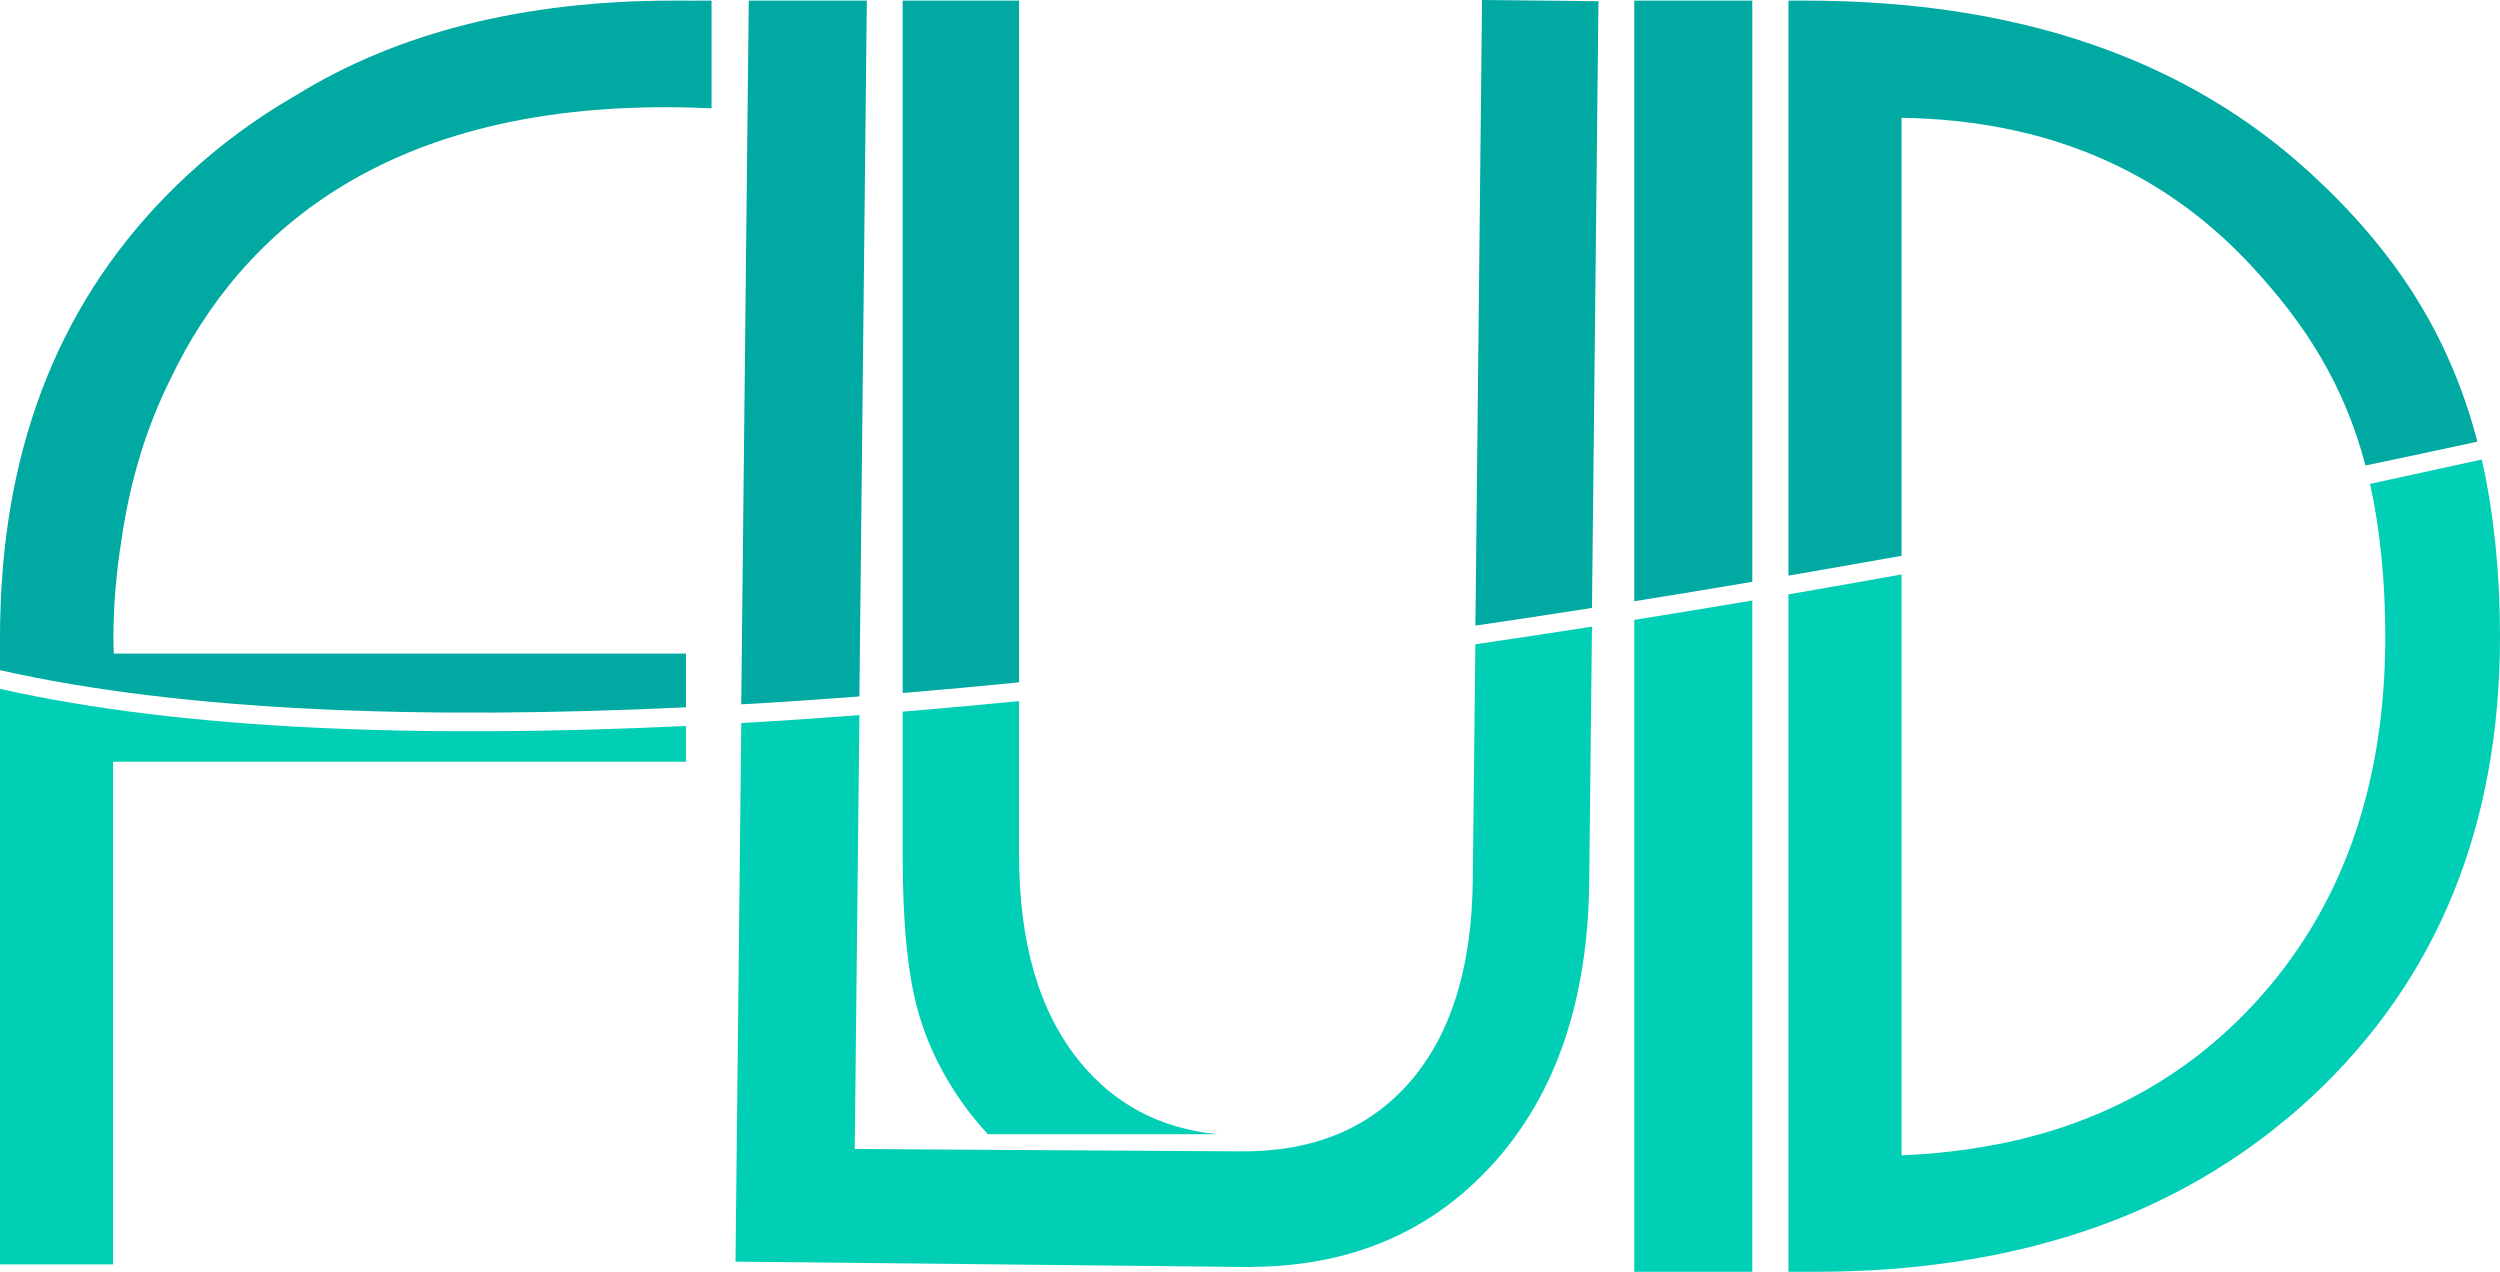
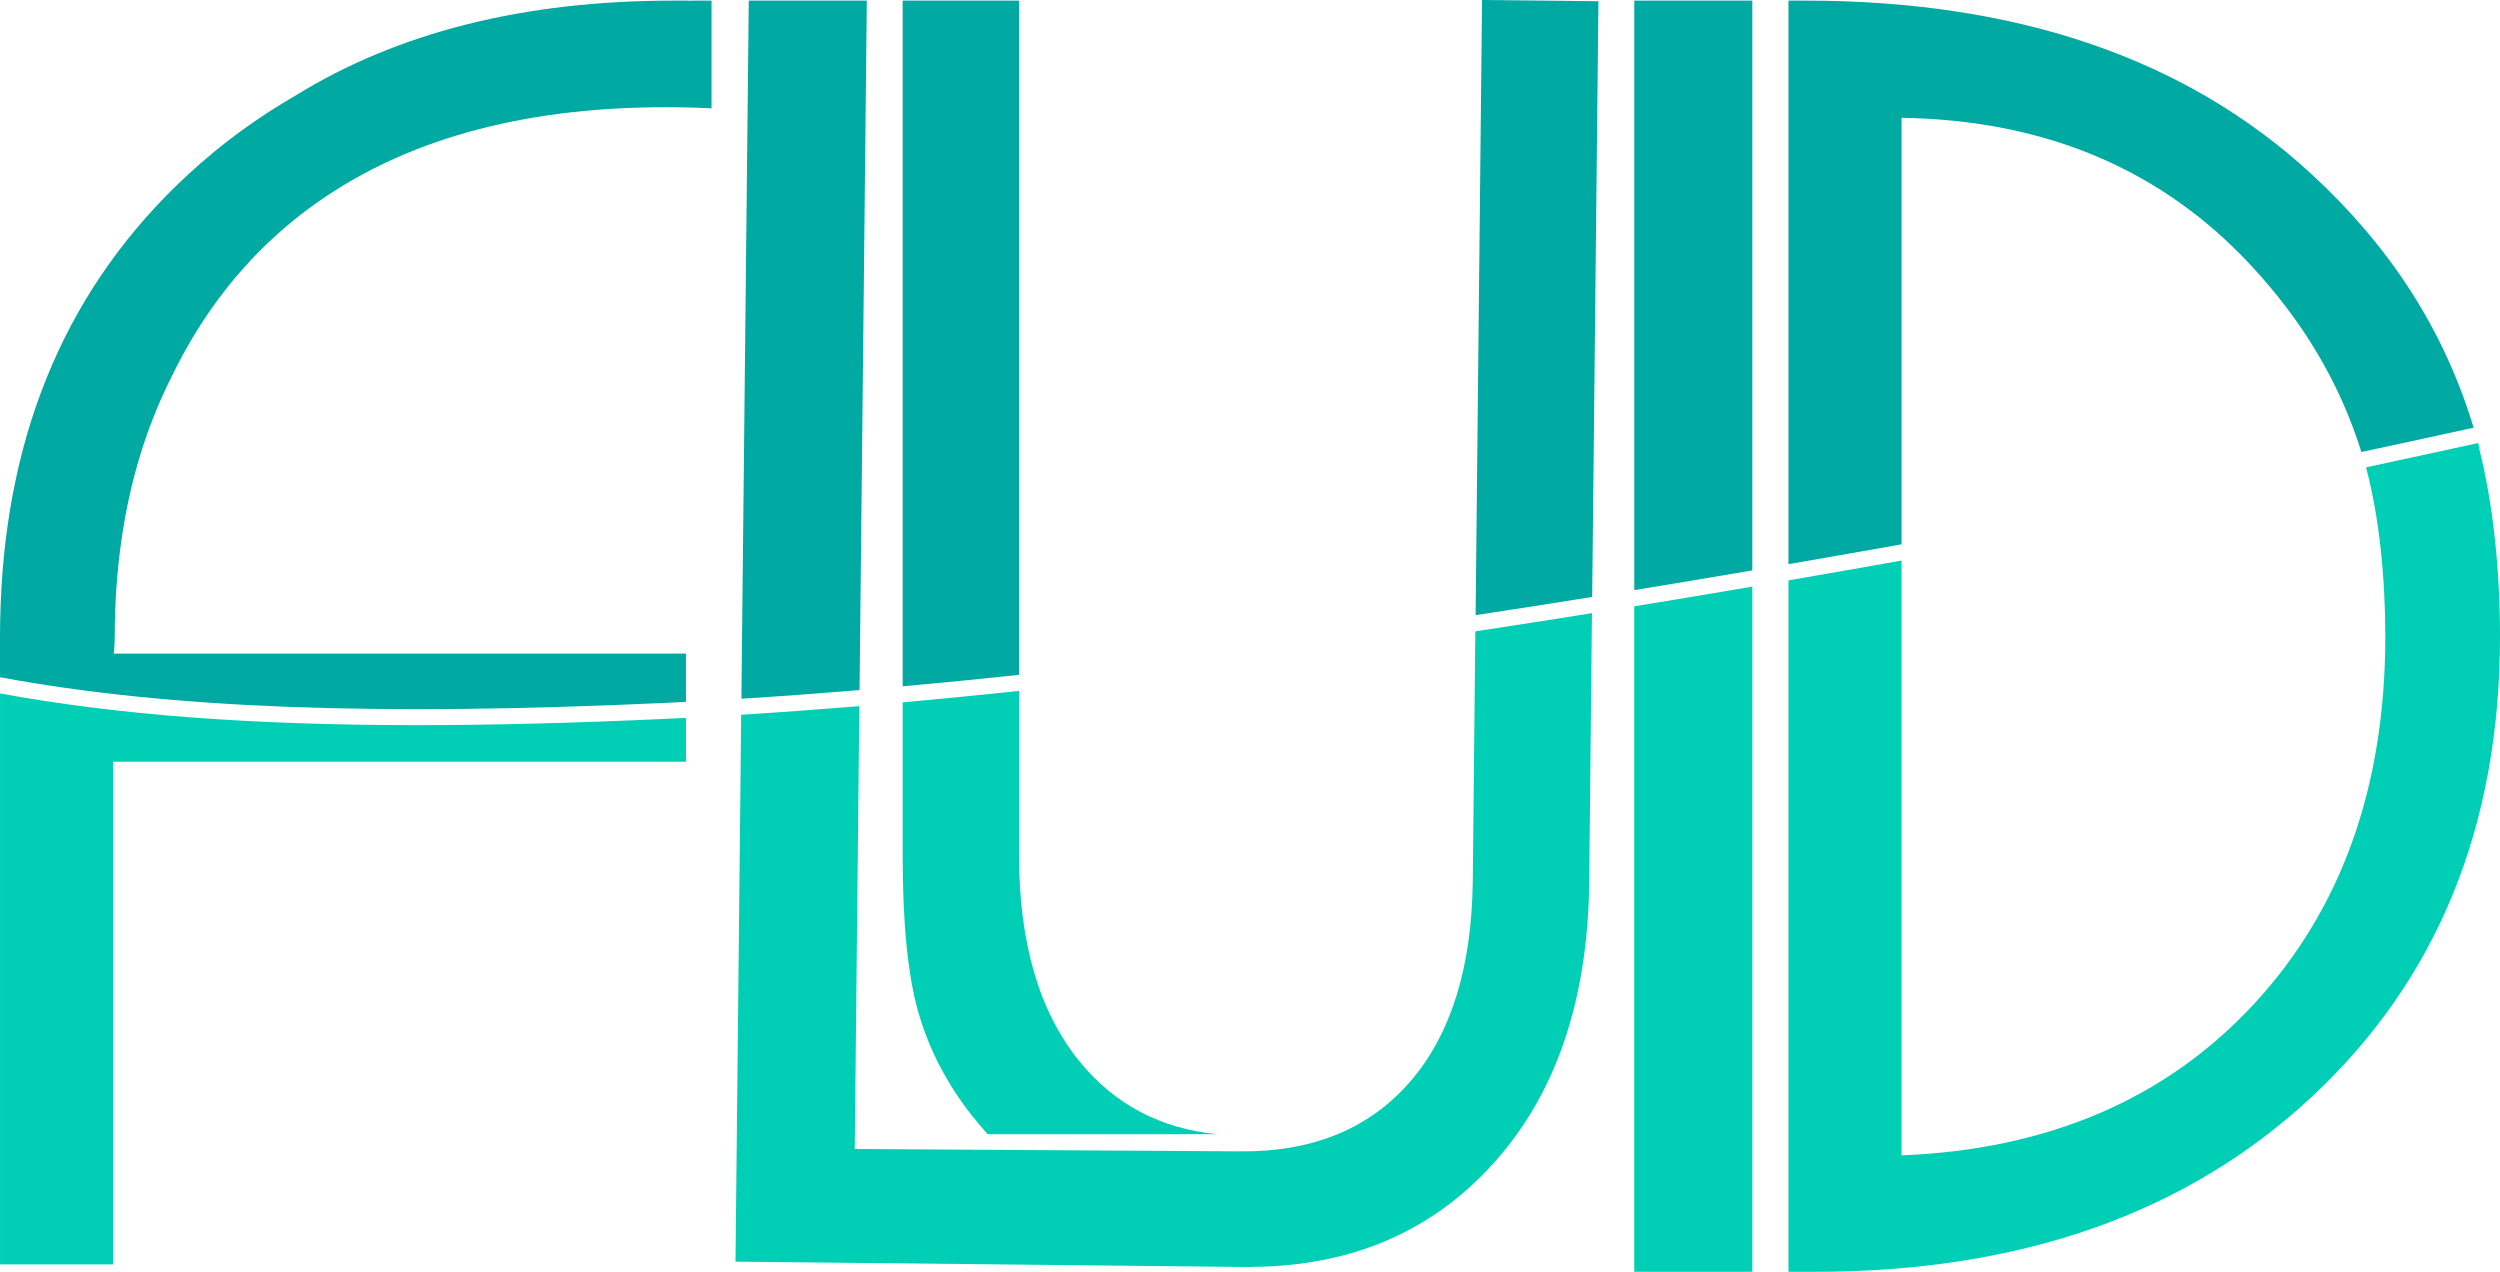
- <svg xmlns="http://www.w3.org/2000/svg" version="1.1" id="Layer_1" x="0px" y="0px" width="312.947px" height="159.204px" viewBox="0 0 312.947 159.204" enable-background="new 0 0 312.947 159.204" xml:space="preserve">
-   <path fill="#00A9A2" d="M204.577,0.077v75.185c4.974-0.798,9.903-1.608,14.774-2.431V0.077H204.577z" />
-   <path fill="#00CFB5" d="M204.577,159.204h14.774V75.169c-4.871,0.82-9.801,1.63-14.774,2.428V159.204z" />
-   <path fill="#00CFB5" d="M312.908,76.669c-0.011-0.434-0.031-0.867-0.047-1.3c-0.02-0.545-0.037-1.09-0.064-1.635  c-0.029-0.577-0.068-1.152-0.105-1.728c-0.025-0.386-0.049-0.772-0.077-1.157c-0.052-0.668-0.111-1.333-0.175-1.997  c-0.026-0.277-0.051-0.554-0.079-0.83c-0.075-0.734-0.16-1.463-0.251-2.188c-0.023-0.189-0.047-0.378-0.071-0.567  c-0.104-0.784-0.215-1.562-0.336-2.331c-0.018-0.114-0.036-0.228-0.055-0.342c-0.133-0.82-0.274-1.632-0.428-2.431  c-0.01-0.05-0.021-0.101-0.03-0.151c-0.163-0.843-0.338-1.674-0.525-2.49l-0.543,0.119l-13.443,2.932  c0.145,0.642,0.276,1.298,0.404,1.961c0.023,0.123,0.049,0.243,0.071,0.366c0.112,0.603,0.215,1.215,0.313,1.832  c0.032,0.202,0.065,0.403,0.097,0.606c0.086,0.57,0.165,1.145,0.24,1.724c0.035,0.268,0.068,0.536,0.101,0.806  c0.064,0.535,0.124,1.071,0.179,1.612c0.034,0.333,0.064,0.668,0.095,1.003c0.044,0.494,0.088,0.986,0.125,1.482  c0.03,0.407,0.055,0.815,0.08,1.224c0.027,0.436,0.056,0.87,0.077,1.307c0.025,0.515,0.043,1.029,0.061,1.544  c0.011,0.34,0.027,0.68,0.035,1.019c0.021,0.862,0.033,1.723,0.033,2.579c0,18.879-5.497,34.238-16.485,46.087  c-0.692,0.746-1.4,1.47-2.123,2.172c-0.63,0.613-1.275,1.204-1.929,1.783c-0.175,0.156-0.352,0.31-0.529,0.463  c-0.589,0.51-1.186,1.009-1.793,1.493c-0.086,0.068-0.169,0.14-0.256,0.208c-0.685,0.54-1.384,1.058-2.092,1.563  c-0.179,0.127-0.358,0.251-0.538,0.376c-0.603,0.419-1.212,0.827-1.83,1.222c-0.14,0.089-0.276,0.182-0.417,0.27  c-0.734,0.46-1.481,0.903-2.239,1.33c-0.175,0.099-0.353,0.193-0.529,0.29c-0.633,0.348-1.272,0.684-1.921,1.008  c-0.181,0.091-0.36,0.184-0.542,0.272c-0.785,0.383-1.581,0.75-2.39,1.099c-0.157,0.068-0.318,0.132-0.477,0.199  c-0.684,0.288-1.376,0.564-2.076,0.829c-0.213,0.081-0.426,0.162-0.641,0.241c-0.838,0.306-1.685,0.599-2.546,0.871  c-0.113,0.036-0.229,0.068-0.343,0.103c-0.767,0.237-1.543,0.46-2.327,0.671c-0.237,0.064-0.476,0.127-0.715,0.189  c-0.89,0.229-1.786,0.446-2.698,0.641c-0.626,0.134-1.267,0.244-1.903,0.362c-3.575,0.662-7.307,1.087-11.217,1.246V71.912l0,0  c-4.655,0.835-9.38,1.665-14.156,2.488l0,0v84.804h3.308c1.695,0,3.367-0.036,5.019-0.099c1.493-0.057,2.972-0.136,4.429-0.245  c0.026-0.002,0.052-0.005,0.077-0.007c1.418-0.106,2.816-0.241,4.2-0.396c0.472-0.053,0.934-0.121,1.402-0.179  c0.933-0.117,1.863-0.238,2.781-0.377c0.539-0.083,1.07-0.176,1.604-0.266c0.835-0.141,1.666-0.286,2.487-0.446  c0.549-0.106,1.093-0.22,1.636-0.335c0.797-0.169,1.587-0.347,2.37-0.534c0.534-0.128,1.067-0.257,1.597-0.393  c0.79-0.204,1.57-0.421,2.348-0.644c0.498-0.143,0.999-0.282,1.491-0.432c0.836-0.255,1.657-0.529,2.477-0.807  c0.415-0.141,0.835-0.272,1.245-0.418c1.19-0.424,2.365-0.869,3.521-1.34c0.054-0.022,0.108-0.044,0.161-0.066  c1.156-0.475,2.293-0.976,3.414-1.499c0.386-0.18,0.762-0.374,1.144-0.56c0.758-0.368,1.513-0.74,2.254-1.13  c0.438-0.231,0.869-0.473,1.302-0.711c0.673-0.371,1.342-0.747,2.001-1.136c0.443-0.262,0.881-0.531,1.318-0.801  c0.639-0.395,1.271-0.799,1.897-1.213c0.427-0.282,0.853-0.565,1.273-0.855c0.632-0.436,1.254-0.885,1.872-1.34  c0.394-0.289,0.79-0.575,1.178-0.872c0.666-0.51,1.318-1.038,1.968-1.57c0.321-0.263,0.649-0.518,0.967-0.787  c0.958-0.811,1.9-1.643,2.823-2.504c15.665-14.635,23.506-33.832,23.506-57.602C312.947,78.653,312.934,77.662,312.908,76.669z" />
-   <path fill="#00A9A2" d="M238.033,14.747c17.984,0.277,32.568,6.445,43.764,18.499c6.902,7.43,11.662,14.995,14.313,25.023  c4.897-1.027,9.577-2.023,14.006-2.983c-3.547-13.579-10.445-23.968-20.729-33.456C273.681,7.329,252.54,0.077,225.944,0.077h-2.067  v71.981c0,0,9.501-1.649,14.156-2.482V14.747z" />
-   <path fill="#00CFB5" d="M0,86.23v72.045h14.153V95.349h71.714v-4.473C52.988,92.433,22.973,91.406,0,86.23" />
-   <path fill="#00CFB5" d="M112.996,107.211c0,8.541,0.67,15.101,2.013,19.686c1.344,4.581,3.564,8.831,6.665,12.762  c0.636,0.807,1.3,1.569,1.97,2.322h28.753c-7.147-0.698-12.912-3.745-17.29-9.147c-5.028-6.196-7.542-14.807-7.542-25.83V87.762  c-4.882,0.478-9.744,0.922-14.568,1.321v15.027V107.211z" />
-   <path fill="#00A9A2" d="M127.564,0.077h-14.568v86.671c4.824-0.402,9.687-0.842,14.568-1.334V0.077z" />
-   <path fill="#00A9A2" d="M185.52,0l-0.829,78.311c4.895-0.714,9.76-1.454,14.591-2.214l0.81-75.944L185.52,0z" />
-   <path fill="#00CFB5" d="M184.361,110.227c-0.114,10.886-2.733,19.277-7.854,25.186c-5.13,5.909-12.232,8.809-21.329,8.713  c-1.123-0.012-48.183-0.297-48.183-0.297l0.584-54.312c-4.978,0.383-9.91,0.715-14.788,0.992l-0.722,67.423l64.638,0.676v-0.022  c12.366-0.08,22.419-4.358,30.128-12.836c7.909-8.7,11.948-20.489,12.102-35.37l0.344-31.94c-4.829,0.753-9.695,1.493-14.597,2.214  L184.361,110.227z" />
-   <path fill="#00A9A2" d="M15.216,67.518c1.062-7.36,3.127-14.112,6.206-20.247c8.572-17.86,27.219-35.594,67.648-33.711V0.077h-2.067  c-0.277,0-0.539,0.013-0.816,0.013V0.077h-1.879c-18.732,0-34.49,3.966-47.287,11.869c-4.856,2.801-9.352,6.087-13.461,9.884  C8.698,35.549,0.878,53.547,0.077,75.807C0.026,77.074,0,78.353,0,79.642v4.25c22.972,5.178,52.989,6.206,85.867,4.648v-6.725  H14.246C14.246,81.815,13.876,75.877,15.216,67.518" />
-   <path fill="#00A9A2" d="M93.729,0.077L92.79,88.17c4.878-0.275,9.812-0.613,14.788-0.989l0.93-87.105H93.729z" />
+ <svg xmlns="http://www.w3.org/2000/svg" version="1.1" id="Layer_1" x="0px" y="0px" width="312.947px" height="159.205px" viewBox="0 0 312.947 159.205" enable-background="new 0 0 312.947 159.205" xml:space="preserve">
+   <path fill="#00A9A2" d="M219.352,71.401V0.077h-14.774v73.795C209.87,73.007,214.819,72.175,219.352,71.401z" />
+   <path fill="#00CFB5" d="M204.577,75.898v0.364v82.942h14.774V73.832V73.43C214.814,74.205,209.865,75.035,204.577,75.898z" />
+   <path fill="#00CFB5" d="M310.386,56.093c-0.056-0.214-0.119-0.423-0.178-0.634c-3.343,0.735-8.244,1.801-14.003,3.037  c0.011,0.037,0.023,0.071,0.033,0.108c-0.01,0.002-0.021,0.004-0.03,0.006c1.643,6.238,2.381,13.792,2.381,21.031  c0,18.879-5.497,34.238-16.485,46.087c-10.991,11.84-25.675,18.154-44.07,18.901V70.577v-0.407  c-3.856,0.683-8.635,1.528-14.156,2.483v0.406v86.145h3.308c25.827,0,46.582-7.319,62.257-21.96  c15.665-14.635,23.506-33.832,23.506-57.602c0-8.126-0.83-16.466-2.621-23.536C310.346,56.102,310.366,56.098,310.386,56.093z" />
+   <path fill="#00A9A2" d="M237.786,68.182l0.247-0.044V14.747c17.984,0.277,32.568,6.445,43.764,18.499  c6.313,6.796,11.009,14.416,13.799,23.336c5.764-1.237,10.679-2.306,14.048-3.046c-3.75-12.431-10.629-22.823-20.256-31.706  C273.681,7.329,252.54,0.077,225.944,0.077h-2.067v70.546C229.3,69.685,233.993,68.854,237.786,68.182z" />
+   <path fill="#00CFB5" d="M135.106,132.834c-5.028-6.196-7.543-14.807-7.543-25.83V86.488c-4.856,0.515-9.722,0.995-14.567,1.431  v16.191v3.101c0,8.541,0.67,15.101,2.013,19.686c1.344,4.581,3.564,8.831,6.666,12.762c0.635,0.807,1.299,1.569,1.969,2.322h28.753  C145.249,141.283,139.484,138.236,135.106,132.834z" />
+   <path fill="#00A9A2" d="M127.563,84.478V0.077h-14.567v85.835C117.842,85.475,122.707,84.994,127.563,84.478z" />
+   <path fill="#00A9A2" d="M199.307,74.725l0.784-74.571L185.52,0l-0.805,77.002C189.772,76.235,194.652,75.471,199.307,74.725z" />
+   <path fill="#00A9A2" d="M107.599,86.381l0.908-86.304H93.729l-0.921,87.388C97.684,87.16,102.624,86.796,107.599,86.381z" />
+   <path fill="#00CFB5" d="M184.74,79.021c-0.021,0.003-0.04,0.006-0.061,0.009l-0.318,31.196c-0.114,10.886-2.733,19.277-7.854,25.186  c-5.13,5.909-12.232,8.809-21.329,8.713c-1.123-0.012-48.183-0.297-48.183-0.297l0.575-55.438c-0.014,0.001-0.027,0.002-0.04,0.003  c-4.961,0.413-9.887,0.775-14.75,1.077l-0.711,68.461l64.638,0.676v-0.022c12.366-0.08,22.419-4.358,30.128-12.836  c7.909-8.7,11.948-20.489,12.102-35.37l0.337-33.28c0.003,0,0.005,0,0.008-0.001l0.004-0.345  C194.643,77.497,189.779,78.258,184.74,79.021z" />
+   <path fill="#00CFB5" d="M83.093,89.997c-11.225,0.513-21.461,0.775-30.87,0.775c-20.831,0-37.617-1.289-52.222-3.968v71.472h14.152  V95.349h71.714v-5.486C84.939,89.91,84.015,89.955,83.093,89.997z" />
+   <path fill="#00A9A2" d="M83.001,87.999c0.952-0.043,1.907-0.09,2.866-0.139v-6.045H14.246c0.074-0.753,0.118-1.474,0.118-2.173  c0-4.215,0.294-8.254,0.852-12.124c1.062-7.36,3.127-14.112,6.207-20.247C29.994,29.411,48.64,11.677,89.07,13.56V0.077h-2.067  c-0.277,0-0.539,0.013-0.816,0.013V0.077h-1.879c-18.732,0-34.49,3.966-47.287,11.869c-4.856,2.801-9.352,6.087-13.461,9.884  C8.698,35.549,0.878,53.547,0.077,75.807C0.026,77.074,0,78.353,0,79.642v5.132C21.113,88.691,46.88,89.651,83.001,87.999z" />
</svg>
